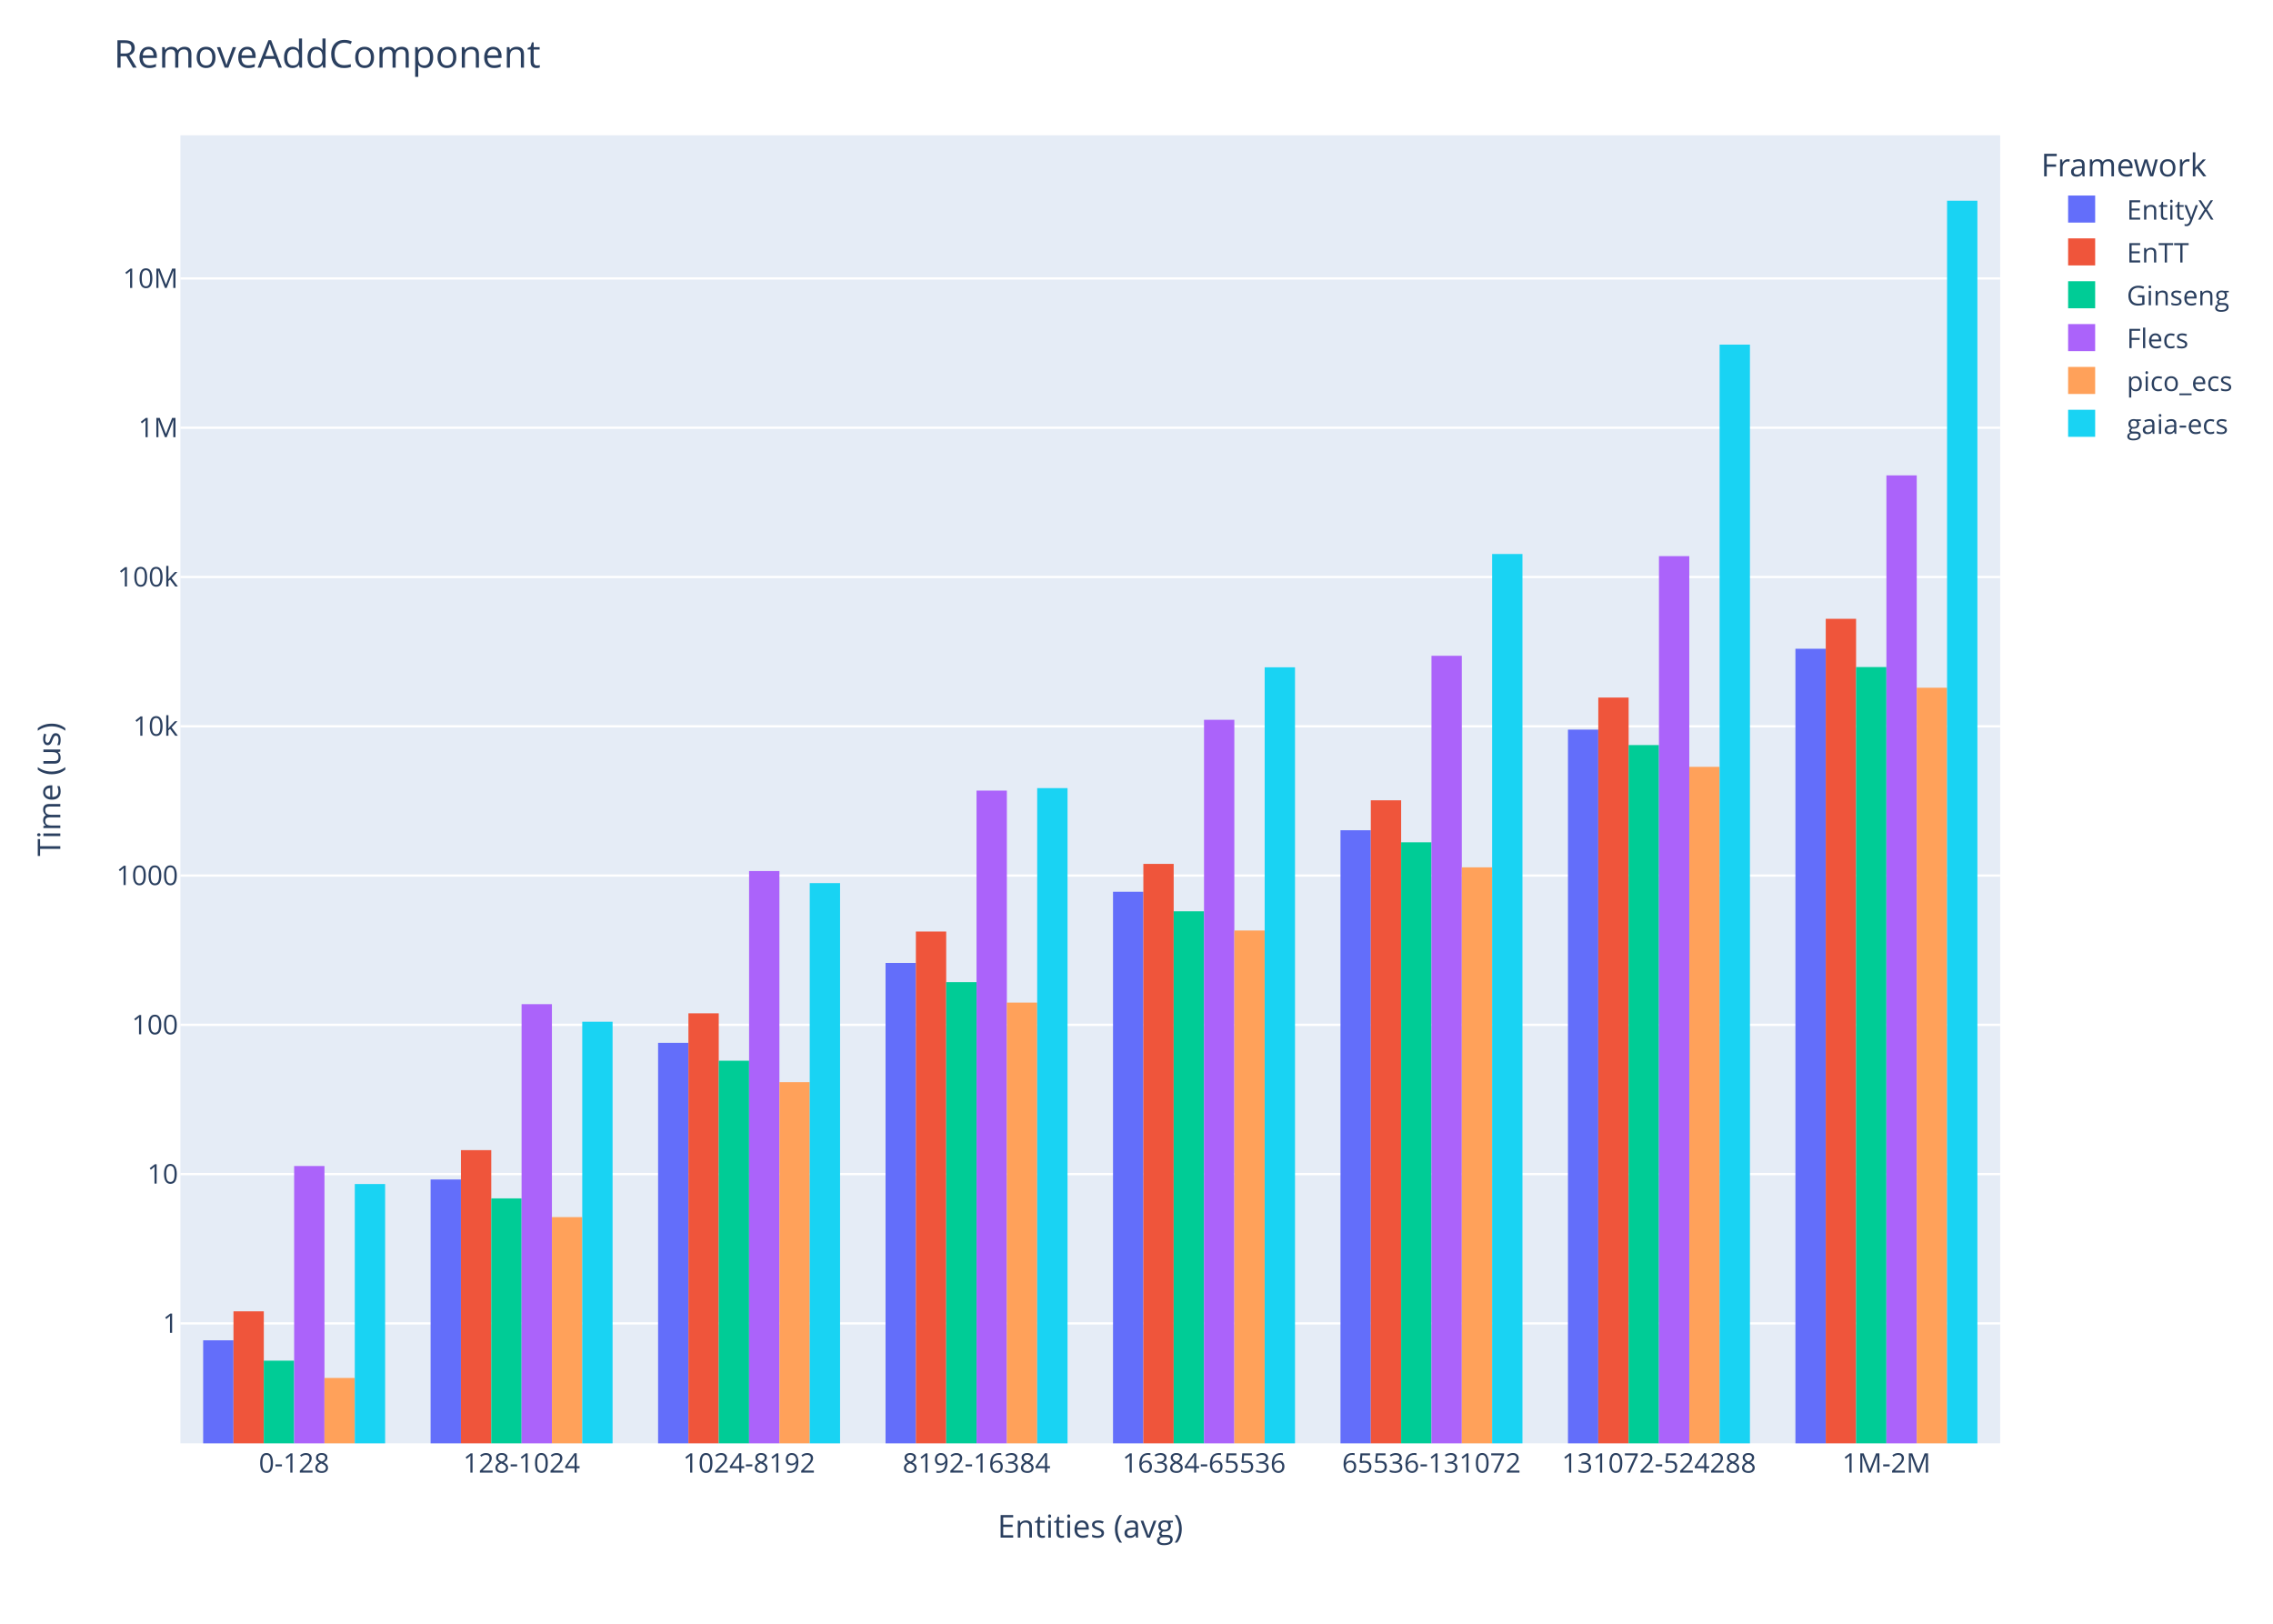
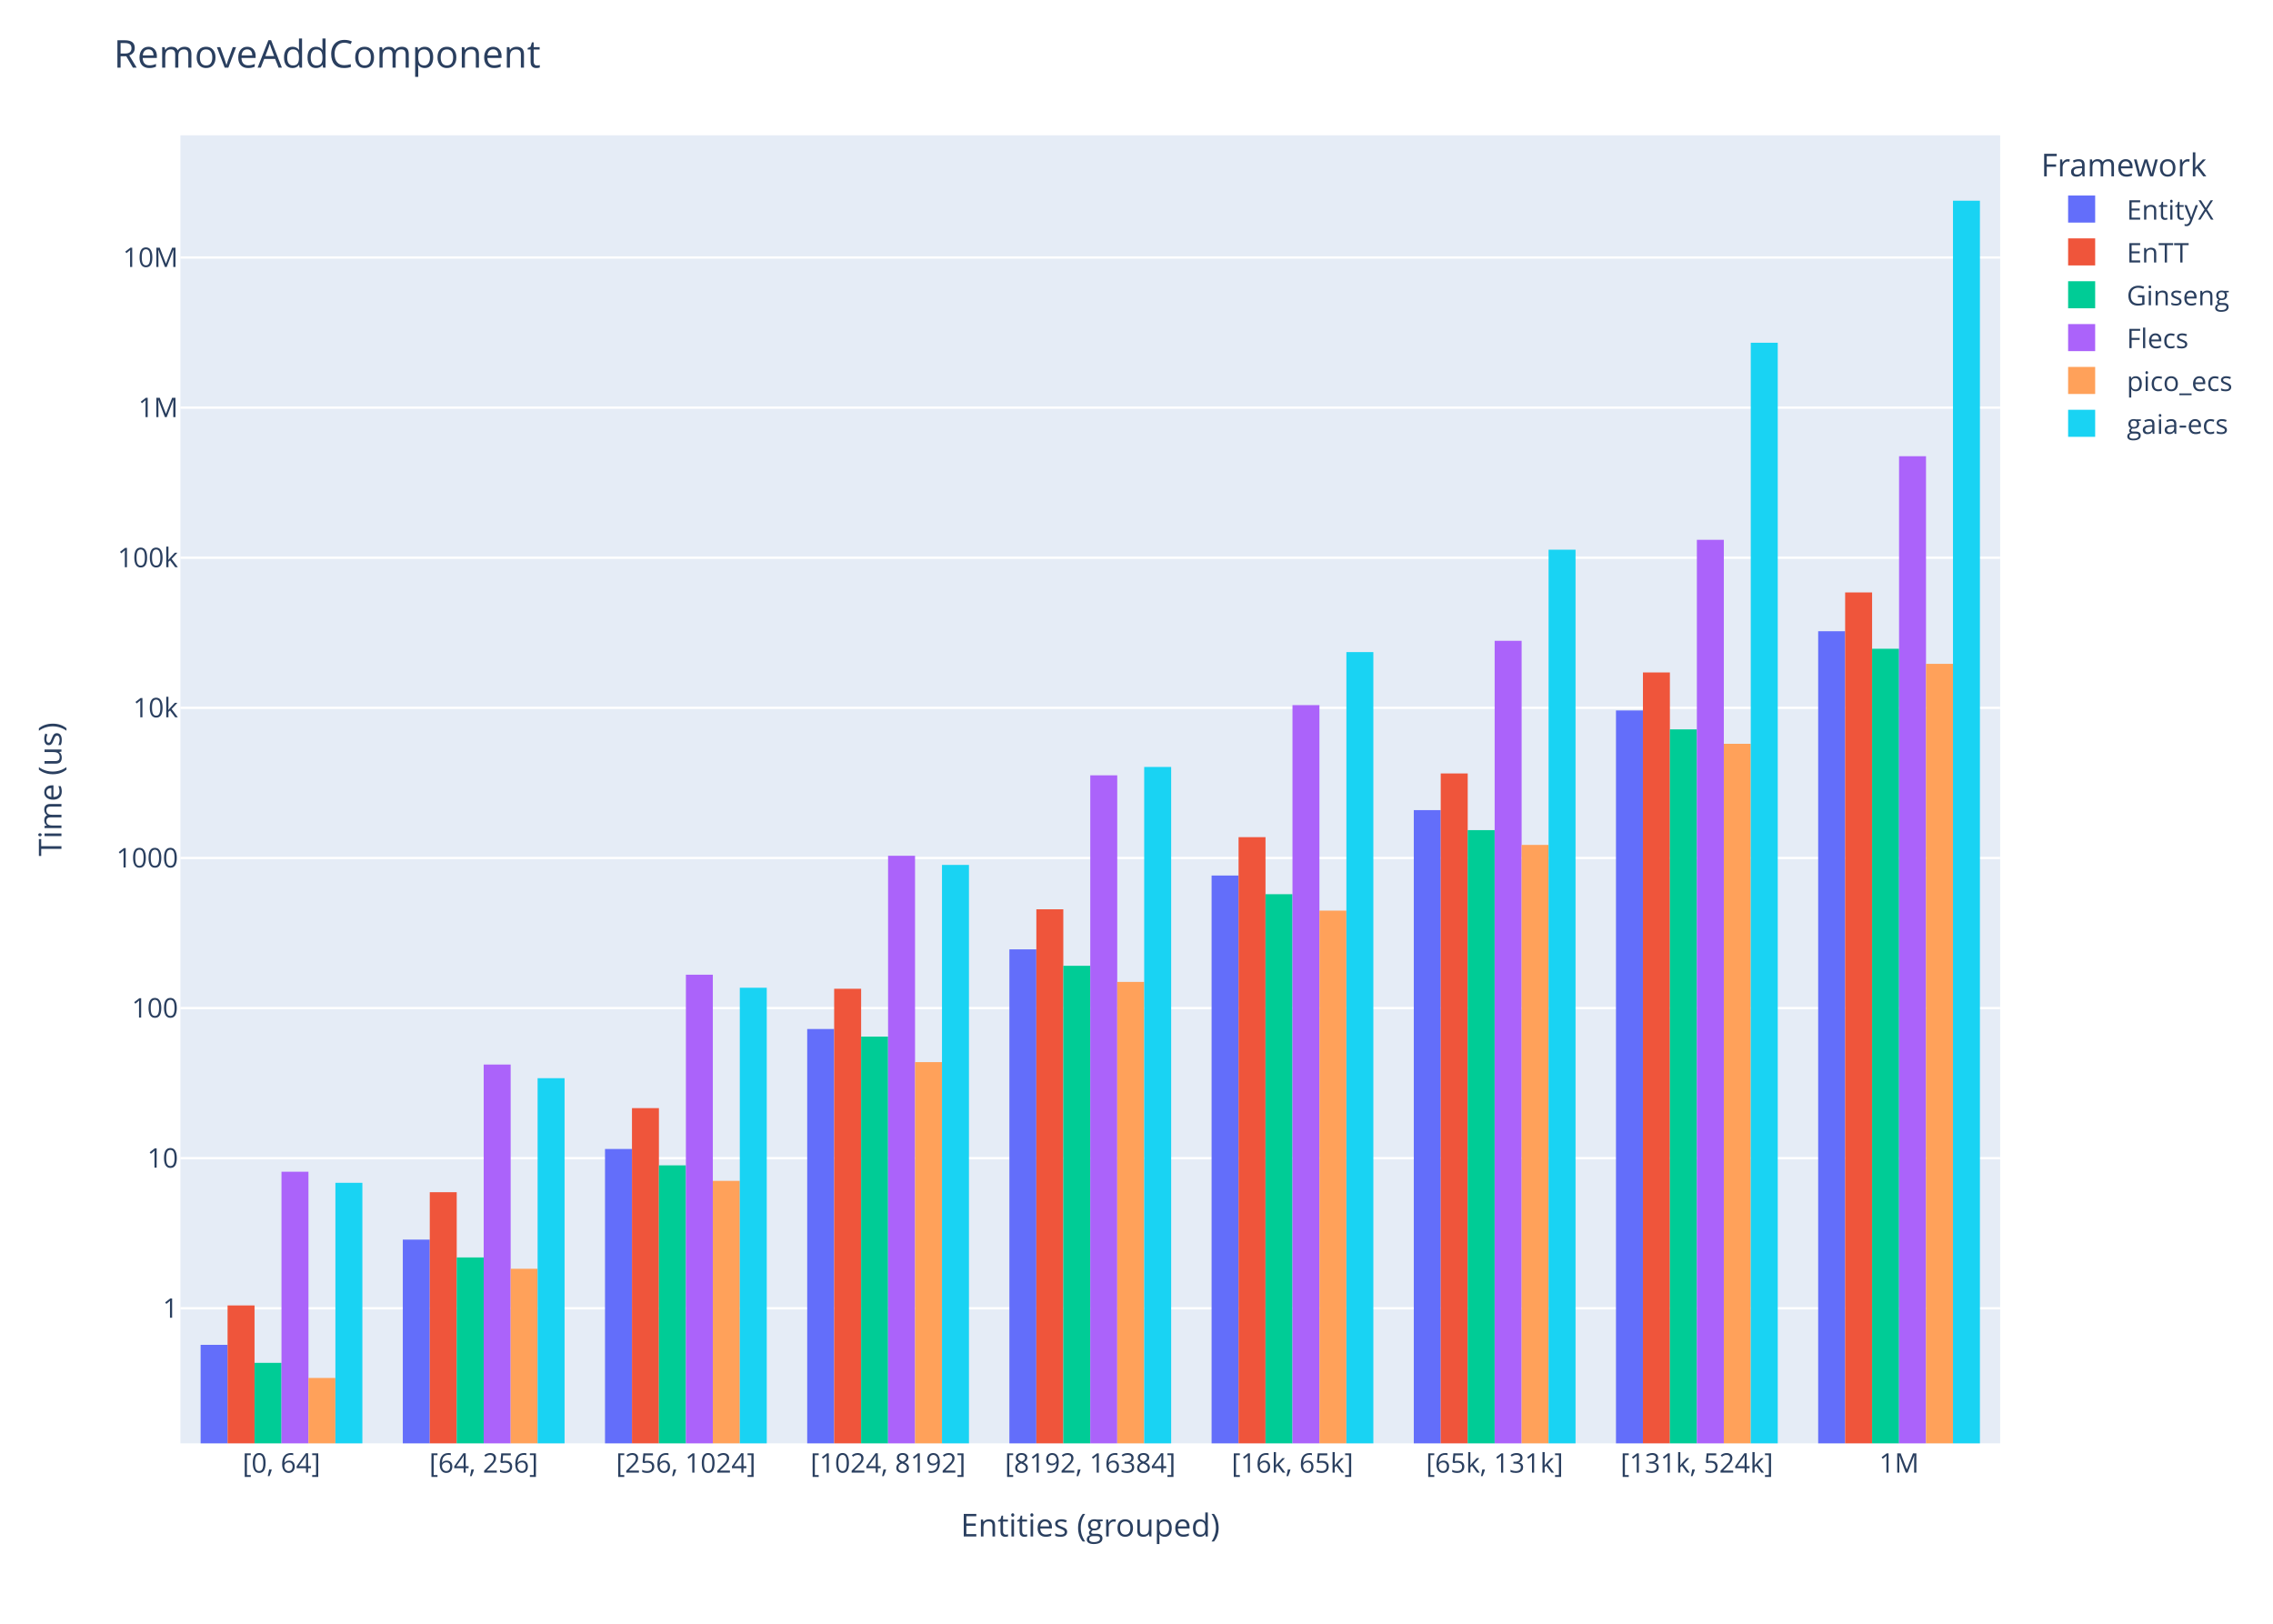
<svg xmlns="http://www.w3.org/2000/svg" class="main-svg" width="1008" height="720" style="" viewBox="0 0 1008 720">
  <rect x="0" y="0" width="1008" height="720" style="fill: rgb(255, 255, 255); fill-opacity: 1;" />
-   <defs id="defs-9328e4">
+   <defs id="defs-99559b">
    <g class="clips">
-       <clipPath id="clip9328e4xyplot" class="plotclip">
+       <clipPath id="clip99559bxyplot" class="plotclip">
        <rect width="807" height="580" />
      </clipPath>
-       <clipPath class="axesclip" id="clip9328e4x">
+       <clipPath class="axesclip" id="clip99559bx">
        <rect x="80" y="0" width="807" height="720" />
      </clipPath>
-       <clipPath class="axesclip" id="clip9328e4y">
+       <clipPath class="axesclip" id="clip99559by">
        <rect x="0" y="60" width="1008" height="580" />
      </clipPath>
-       <clipPath class="axesclip" id="clip9328e4xy">
+       <clipPath class="axesclip" id="clip99559bxy">
        <rect x="80" y="60" width="807" height="580" />
      </clipPath>
    </g>
    <g class="gradients" />
    <g class="patterns" />
  </defs>
  <g class="bglayer">
    <rect class="bg" x="80" y="60" width="807" height="580" style="fill: rgb(229, 236, 246); fill-opacity: 1; stroke-width: 0;" />
  </g>
  <g class="layer-below">
    <g class="imagelayer" />
    <g class="shapelayer" />
  </g>
  <g class="cartesianlayer">
    <g class="subplot xy">
      <g class="layer-subplot">
        <g class="shapelayer" />
        <g class="imagelayer" />
      </g>
      <g class="minor-gridlayer">
        <g class="x" />
        <g class="y" />
      </g>
      <g class="gridlayer">
        <g class="x" />
        <g class="y">
-           <path class="ygrid crisp" transform="translate(0,586.81)" d="M80,0h807" style="stroke: rgb(255, 255, 255); stroke-opacity: 1; stroke-width: 1px;" />
-           <path class="ygrid crisp" transform="translate(0,520.62)" d="M80,0h807" style="stroke: rgb(255, 255, 255); stroke-opacity: 1; stroke-width: 1px;" />
-           <path class="ygrid crisp" transform="translate(0,454.43)" d="M80,0h807" style="stroke: rgb(255, 255, 255); stroke-opacity: 1; stroke-width: 1px;" />
-           <path class="ygrid crisp" transform="translate(0,388.24)" d="M80,0h807" style="stroke: rgb(255, 255, 255); stroke-opacity: 1; stroke-width: 1px;" />
-           <path class="ygrid crisp" transform="translate(0,322.04)" d="M80,0h807" style="stroke: rgb(255, 255, 255); stroke-opacity: 1; stroke-width: 1px;" />
-           <path class="ygrid crisp" transform="translate(0,255.85)" d="M80,0h807" style="stroke: rgb(255, 255, 255); stroke-opacity: 1; stroke-width: 1px;" />
-           <path class="ygrid crisp" transform="translate(0,189.66)" d="M80,0h807" style="stroke: rgb(255, 255, 255); stroke-opacity: 1; stroke-width: 1px;" />
-           <path class="ygrid crisp" transform="translate(0,123.47)" d="M80,0h807" style="stroke: rgb(255, 255, 255); stroke-opacity: 1; stroke-width: 1px;" />
+           <path class="ygrid crisp" transform="translate(0,580.12)" d="M80,0h807" style="stroke: rgb(255, 255, 255); stroke-opacity: 1; stroke-width: 1px;" />
+           <path class="ygrid crisp" transform="translate(0,513.56)" d="M80,0h807" style="stroke: rgb(255, 255, 255); stroke-opacity: 1; stroke-width: 1px;" />
+           <path class="ygrid crisp" transform="translate(0,447)" d="M80,0h807" style="stroke: rgb(255, 255, 255); stroke-opacity: 1; stroke-width: 1px;" />
+           <path class="ygrid crisp" transform="translate(0,380.44)" d="M80,0h807" style="stroke: rgb(255, 255, 255); stroke-opacity: 1; stroke-width: 1px;" />
+           <path class="ygrid crisp" transform="translate(0,313.87)" d="M80,0h807" style="stroke: rgb(255, 255, 255); stroke-opacity: 1; stroke-width: 1px;" />
+           <path class="ygrid crisp" transform="translate(0,247.31)" d="M80,0h807" style="stroke: rgb(255, 255, 255); stroke-opacity: 1; stroke-width: 1px;" />
+           <path class="ygrid crisp" transform="translate(0,180.75)" d="M80,0h807" style="stroke: rgb(255, 255, 255); stroke-opacity: 1; stroke-width: 1px;" />
+           <path class="ygrid crisp" transform="translate(0,114.19)" d="M80,0h807" style="stroke: rgb(255, 255, 255); stroke-opacity: 1; stroke-width: 1px;" />
        </g>
      </g>
      <g class="zerolinelayer" />
      <path class="xlines-below" />
      <path class="ylines-below" />
      <g class="overlines-below" />
      <g class="xaxislayer-below" />
      <g class="yaxislayer-below" />
      <g class="overaxes-below" />
-       <g class="plot" transform="translate(80,60)" clip-path="url(#clip9328e4xyplot)">
+       <g class="plot" transform="translate(80,60)" clip-path="url(#clip99559bxyplot)">
        <g class="barlayer mlayer">
          <g class="trace bars" style="opacity: 1;">
            <g class="points">
              <g class="point">
-                 <path d="M10.09,6090V534.33H23.54V6090Z" style="vector-effect: non-scaling-stroke; opacity: 1; stroke-width: 0px; fill: rgb(99, 110, 250); fill-opacity: 1;" />
-               </g>
-               <g class="point">
-                 <path d="M110.96,6090V463H124.41V6090Z" style="vector-effect: non-scaling-stroke; opacity: 1; stroke-width: 0px; fill: rgb(99, 110, 250); fill-opacity: 1;" />
-               </g>
-               <g class="point">
-                 <path d="M211.84,6090V402.41H225.29V6090Z" style="vector-effect: non-scaling-stroke; opacity: 1; stroke-width: 0px; fill: rgb(99, 110, 250); fill-opacity: 1;" />
-               </g>
-               <g class="point">
-                 <path d="M312.71,6090V367H326.16V6090Z" style="vector-effect: non-scaling-stroke; opacity: 1; stroke-width: 0px; fill: rgb(99, 110, 250); fill-opacity: 1;" />
-               </g>
-               <g class="point">
-                 <path d="M413.59,6090V335.43H427.04V6090Z" style="vector-effect: non-scaling-stroke; opacity: 1; stroke-width: 0px; fill: rgb(99, 110, 250); fill-opacity: 1;" />
-               </g>
-               <g class="point">
-                 <path d="M514.46,6090V308.15H527.91V6090Z" style="vector-effect: non-scaling-stroke; opacity: 1; stroke-width: 0px; fill: rgb(99, 110, 250); fill-opacity: 1;" />
-               </g>
-               <g class="point">
-                 <path d="M615.34,6090V263.53H628.79V6090Z" style="vector-effect: non-scaling-stroke; opacity: 1; stroke-width: 0px; fill: rgb(99, 110, 250); fill-opacity: 1;" />
-               </g>
-               <g class="point">
-                 <path d="M716.21,6090V227.68H729.66V6090Z" style="vector-effect: non-scaling-stroke; opacity: 1; stroke-width: 0px; fill: rgb(99, 110, 250); fill-opacity: 1;" />
-               </g>
-             </g>
-           </g>
-           <g class="trace bars" style="opacity: 1;">
-             <g class="points">
-               <g class="point">
-                 <path d="M23.54,6090V521.48H36.99V6090Z" style="vector-effect: non-scaling-stroke; opacity: 1; stroke-width: 0px; fill: rgb(239, 85, 59); fill-opacity: 1;" />
-               </g>
-               <g class="point">
-                 <path d="M124.41,6090V449.99H137.86V6090Z" style="vector-effect: non-scaling-stroke; opacity: 1; stroke-width: 0px; fill: rgb(239, 85, 59); fill-opacity: 1;" />
-               </g>
-               <g class="point">
-                 <path d="M225.29,6090V389.32H238.74V6090Z" style="vector-effect: non-scaling-stroke; opacity: 1; stroke-width: 0px; fill: rgb(239, 85, 59); fill-opacity: 1;" />
-               </g>
-               <g class="point">
-                 <path d="M326.16,6090V353.07H339.61V6090Z" style="vector-effect: non-scaling-stroke; opacity: 1; stroke-width: 0px; fill: rgb(239, 85, 59); fill-opacity: 1;" />
-               </g>
-               <g class="point">
-                 <path d="M427.04,6090V323.07H440.49V6090Z" style="vector-effect: non-scaling-stroke; opacity: 1; stroke-width: 0px; fill: rgb(239, 85, 59); fill-opacity: 1;" />
-               </g>
-               <g class="point">
-                 <path d="M527.91,6090V294.86H541.36V6090Z" style="vector-effect: non-scaling-stroke; opacity: 1; stroke-width: 0px; fill: rgb(239, 85, 59); fill-opacity: 1;" />
-               </g>
-               <g class="point">
-                 <path d="M628.79,6090V249.3H642.24V6090Z" style="vector-effect: non-scaling-stroke; opacity: 1; stroke-width: 0px; fill: rgb(239, 85, 59); fill-opacity: 1;" />
-               </g>
-               <g class="point">
-                 <path d="M729.66,6090V214.4H743.11V6090Z" style="vector-effect: non-scaling-stroke; opacity: 1; stroke-width: 0px; fill: rgb(239, 85, 59); fill-opacity: 1;" />
-               </g>
-             </g>
-           </g>
-           <g class="trace bars" style="opacity: 1;">
-             <g class="points">
-               <g class="point">
-                 <path d="M36.99,6090V543.35H50.44V6090Z" style="vector-effect: non-scaling-stroke; opacity: 1; stroke-width: 0px; fill: rgb(0, 204, 150); fill-opacity: 1;" />
-               </g>
-               <g class="point">
-                 <path d="M137.86,6090V471.4H151.31V6090Z" style="vector-effect: non-scaling-stroke; opacity: 1; stroke-width: 0px; fill: rgb(0, 204, 150); fill-opacity: 1;" />
-               </g>
-               <g class="point">
-                 <path d="M238.74,6090V410.34H252.19V6090Z" style="vector-effect: non-scaling-stroke; opacity: 1; stroke-width: 0px; fill: rgb(0, 204, 150); fill-opacity: 1;" />
-               </g>
-               <g class="point">
-                 <path d="M339.61,6090V375.52H353.06V6090Z" style="vector-effect: non-scaling-stroke; opacity: 1; stroke-width: 0px; fill: rgb(0, 204, 150); fill-opacity: 1;" />
-               </g>
-               <g class="point">
-                 <path d="M440.49,6090V344.09H453.94V6090Z" style="vector-effect: non-scaling-stroke; opacity: 1; stroke-width: 0px; fill: rgb(0, 204, 150); fill-opacity: 1;" />
-               </g>
-               <g class="point">
-                 <path d="M541.36,6090V313.5H554.81V6090Z" style="vector-effect: non-scaling-stroke; opacity: 1; stroke-width: 0px; fill: rgb(0, 204, 150); fill-opacity: 1;" />
-               </g>
-               <g class="point">
-                 <path d="M642.24,6090V270.38H655.69V6090Z" style="vector-effect: non-scaling-stroke; opacity: 1; stroke-width: 0px; fill: rgb(0, 204, 150); fill-opacity: 1;" />
-               </g>
-               <g class="point">
-                 <path d="M743.11,6090V235.79H756.56V6090Z" style="vector-effect: non-scaling-stroke; opacity: 1; stroke-width: 0px; fill: rgb(0, 204, 150); fill-opacity: 1;" />
-               </g>
-             </g>
-           </g>
-           <g class="trace bars" style="opacity: 1;">
-             <g class="points">
-               <g class="point">
-                 <path d="M50.44,6090V457.04H63.89V6090Z" style="vector-effect: non-scaling-stroke; opacity: 1; stroke-width: 0px; fill: rgb(171, 99, 250); fill-opacity: 1;" />
-               </g>
-               <g class="point">
-                 <path d="M151.31,6090V385.26H164.76V6090Z" style="vector-effect: non-scaling-stroke; opacity: 1; stroke-width: 0px; fill: rgb(171, 99, 250); fill-opacity: 1;" />
-               </g>
-               <g class="point">
-                 <path d="M252.19,6090V326.24H265.64V6090Z" style="vector-effect: non-scaling-stroke; opacity: 1; stroke-width: 0px; fill: rgb(171, 99, 250); fill-opacity: 1;" />
-               </g>
-               <g class="point">
-                 <path d="M353.06,6090V290.58H366.51V6090Z" style="vector-effect: non-scaling-stroke; opacity: 1; stroke-width: 0px; fill: rgb(171, 99, 250); fill-opacity: 1;" />
-               </g>
-               <g class="point">
-                 <path d="M453.94,6090V259.17H467.39V6090Z" style="vector-effect: non-scaling-stroke; opacity: 1; stroke-width: 0px; fill: rgb(171, 99, 250); fill-opacity: 1;" />
-               </g>
-               <g class="point">
-                 <path d="M554.81,6090V230.78H568.26V6090Z" style="vector-effect: non-scaling-stroke; opacity: 1; stroke-width: 0px; fill: rgb(171, 99, 250); fill-opacity: 1;" />
-               </g>
-               <g class="point">
-                 <path d="M655.69,6090V186.6H669.14V6090Z" style="vector-effect: non-scaling-stroke; opacity: 1; stroke-width: 0px; fill: rgb(171, 99, 250); fill-opacity: 1;" />
-               </g>
-               <g class="point">
-                 <path d="M756.56,6090V150.79H770.01V6090Z" style="vector-effect: non-scaling-stroke; opacity: 1; stroke-width: 0px; fill: rgb(171, 99, 250); fill-opacity: 1;" />
-               </g>
-             </g>
-           </g>
-           <g class="trace bars" style="opacity: 1;">
-             <g class="points">
-               <g class="point">
-                 <path d="M63.89,6090V551H77.34V6090Z" style="vector-effect: non-scaling-stroke; opacity: 1; stroke-width: 0px; fill: rgb(255, 161, 90); fill-opacity: 1;" />
-               </g>
-               <g class="point">
-                 <path d="M164.76,6090V479.69H178.21V6090Z" style="vector-effect: non-scaling-stroke; opacity: 1; stroke-width: 0px; fill: rgb(255, 161, 90); fill-opacity: 1;" />
-               </g>
-               <g class="point">
-                 <path d="M265.64,6090V419.86H279.09V6090Z" style="vector-effect: non-scaling-stroke; opacity: 1; stroke-width: 0px; fill: rgb(255, 161, 90); fill-opacity: 1;" />
-               </g>
-               <g class="point">
-                 <path d="M366.51,6090V384.58H379.96V6090Z" style="vector-effect: non-scaling-stroke; opacity: 1; stroke-width: 0px; fill: rgb(255, 161, 90); fill-opacity: 1;" />
-               </g>
-               <g class="point">
-                 <path d="M467.39,6090V352.6H480.84V6090Z" style="vector-effect: non-scaling-stroke; opacity: 1; stroke-width: 0px; fill: rgb(255, 161, 90); fill-opacity: 1;" />
-               </g>
-               <g class="point">
-                 <path d="M568.26,6090V324.61H581.71V6090Z" style="vector-effect: non-scaling-stroke; opacity: 1; stroke-width: 0px; fill: rgb(255, 161, 90); fill-opacity: 1;" />
-               </g>
-               <g class="point">
-                 <path d="M669.14,6090V280.03H682.59V6090Z" style="vector-effect: non-scaling-stroke; opacity: 1; stroke-width: 0px; fill: rgb(255, 161, 90); fill-opacity: 1;" />
-               </g>
-               <g class="point">
-                 <path d="M770.01,6090V244.94H783.46V6090Z" style="vector-effect: non-scaling-stroke; opacity: 1; stroke-width: 0px; fill: rgb(255, 161, 90); fill-opacity: 1;" />
-               </g>
-             </g>
-           </g>
-           <g class="trace bars" style="opacity: 1;">
-             <g class="points">
-               <g class="point">
-                 <path d="M77.34,6090V465.02H90.79V6090Z" style="vector-effect: non-scaling-stroke; opacity: 1; stroke-width: 0px; fill: rgb(25, 211, 243); fill-opacity: 1;" />
-               </g>
-               <g class="point">
-                 <path d="M178.21,6090V393.06H191.66V6090Z" style="vector-effect: non-scaling-stroke; opacity: 1; stroke-width: 0px; fill: rgb(25, 211, 243); fill-opacity: 1;" />
-               </g>
-               <g class="point">
-                 <path d="M279.09,6090V331.58H292.54V6090Z" style="vector-effect: non-scaling-stroke; opacity: 1; stroke-width: 0px; fill: rgb(25, 211, 243); fill-opacity: 1;" />
-               </g>
-               <g class="point">
-                 <path d="M379.96,6090V289.46H393.41V6090Z" style="vector-effect: non-scaling-stroke; opacity: 1; stroke-width: 0px; fill: rgb(25, 211, 243); fill-opacity: 1;" />
-               </g>
-               <g class="point">
-                 <path d="M480.84,6090V235.9H494.29V6090Z" style="vector-effect: non-scaling-stroke; opacity: 1; stroke-width: 0px; fill: rgb(25, 211, 243); fill-opacity: 1;" />
-               </g>
-               <g class="point">
-                 <path d="M581.71,6090V185.66H595.16V6090Z" style="vector-effect: non-scaling-stroke; opacity: 1; stroke-width: 0px; fill: rgb(25, 211, 243); fill-opacity: 1;" />
-               </g>
-               <g class="point">
-                 <path d="M682.59,6090V92.81H696.04V6090Z" style="vector-effect: non-scaling-stroke; opacity: 1; stroke-width: 0px; fill: rgb(25, 211, 243); fill-opacity: 1;" />
-               </g>
-               <g class="point">
-                 <path d="M783.46,6090V29H796.91V6090Z" style="vector-effect: non-scaling-stroke; opacity: 1; stroke-width: 0px; fill: rgb(25, 211, 243); fill-opacity: 1;" />
+                 <path d="M8.97,6090V536.34H20.92V6090Z" style="vector-effect: none; opacity: 1; stroke-width: 0px; fill: rgb(99, 110, 250); fill-opacity: 1;" />
+               </g>
+               <g class="point">
+                 <path d="M98.63,6090V489.66H110.59V6090Z" style="vector-effect: none; opacity: 1; stroke-width: 0px; fill: rgb(99, 110, 250); fill-opacity: 1;" />
+               </g>
+               <g class="point">
+                 <path d="M188.3,6090V449.48H200.26V6090Z" style="vector-effect: none; opacity: 1; stroke-width: 0px; fill: rgb(99, 110, 250); fill-opacity: 1;" />
+               </g>
+               <g class="point">
+                 <path d="M277.97,6090V396.29H289.92V6090Z" style="vector-effect: none; opacity: 1; stroke-width: 0px; fill: rgb(99, 110, 250); fill-opacity: 1;" />
+               </g>
+               <g class="point">
+                 <path d="M367.63,6090V360.96H379.59V6090Z" style="vector-effect: none; opacity: 1; stroke-width: 0px; fill: rgb(99, 110, 250); fill-opacity: 1;" />
+               </g>
+               <g class="point">
+                 <path d="M457.3,6090V328.24H469.26V6090Z" style="vector-effect: none; opacity: 1; stroke-width: 0px; fill: rgb(99, 110, 250); fill-opacity: 1;" />
+               </g>
+               <g class="point">
+                 <path d="M546.97,6090V299.22H558.92V6090Z" style="vector-effect: none; opacity: 1; stroke-width: 0px; fill: rgb(99, 110, 250); fill-opacity: 1;" />
+               </g>
+               <g class="point">
+                 <path d="M636.63,6090V255.04H648.59V6090Z" style="vector-effect: none; opacity: 1; stroke-width: 0px; fill: rgb(99, 110, 250); fill-opacity: 1;" />
+               </g>
+               <g class="point">
+                 <path d="M726.3,6090V219.91H738.26V6090Z" style="vector-effect: none; opacity: 1; stroke-width: 0px; fill: rgb(99, 110, 250); fill-opacity: 1;" />
+               </g>
+             </g>
+           </g>
+           <g class="trace bars" style="opacity: 1;">
+             <g class="points">
+               <g class="point">
+                 <path d="M20.92,6090V518.85H32.88V6090Z" style="vector-effect: none; opacity: 1; stroke-width: 0px; fill: rgb(239, 85, 59); fill-opacity: 1;" />
+               </g>
+               <g class="point">
+                 <path d="M110.59,6090V468.66H122.54V6090Z" style="vector-effect: none; opacity: 1; stroke-width: 0px; fill: rgb(239, 85, 59); fill-opacity: 1;" />
+               </g>
+               <g class="point">
+                 <path d="M200.26,6090V431.36H212.21V6090Z" style="vector-effect: none; opacity: 1; stroke-width: 0px; fill: rgb(239, 85, 59); fill-opacity: 1;" />
+               </g>
+               <g class="point">
+                 <path d="M289.92,6090V378.44H301.88V6090Z" style="vector-effect: none; opacity: 1; stroke-width: 0px; fill: rgb(239, 85, 59); fill-opacity: 1;" />
+               </g>
+               <g class="point">
+                 <path d="M379.59,6090V343.21H391.54V6090Z" style="vector-effect: none; opacity: 1; stroke-width: 0px; fill: rgb(239, 85, 59); fill-opacity: 1;" />
+               </g>
+               <g class="point">
+                 <path d="M469.26,6090V311.21H481.21V6090Z" style="vector-effect: none; opacity: 1; stroke-width: 0px; fill: rgb(239, 85, 59); fill-opacity: 1;" />
+               </g>
+               <g class="point">
+                 <path d="M558.92,6090V282.97H570.88V6090Z" style="vector-effect: none; opacity: 1; stroke-width: 0px; fill: rgb(239, 85, 59); fill-opacity: 1;" />
+               </g>
+               <g class="point">
+                 <path d="M648.59,6090V238.18H660.54V6090Z" style="vector-effect: none; opacity: 1; stroke-width: 0px; fill: rgb(239, 85, 59); fill-opacity: 1;" />
+               </g>
+               <g class="point">
+                 <path d="M738.26,6090V202.69H750.21V6090Z" style="vector-effect: none; opacity: 1; stroke-width: 0px; fill: rgb(239, 85, 59); fill-opacity: 1;" />
+               </g>
+             </g>
+           </g>
+           <g class="trace bars" style="opacity: 1;">
+             <g class="points">
+               <g class="point">
+                 <path d="M32.88,6090V544.32H44.83V6090Z" style="vector-effect: none; opacity: 1; stroke-width: 0px; fill: rgb(0, 204, 150); fill-opacity: 1;" />
+               </g>
+               <g class="point">
+                 <path d="M122.54,6090V497.56H134.5V6090Z" style="vector-effect: none; opacity: 1; stroke-width: 0px; fill: rgb(0, 204, 150); fill-opacity: 1;" />
+               </g>
+               <g class="point">
+                 <path d="M212.21,6090V456.73H224.17V6090Z" style="vector-effect: none; opacity: 1; stroke-width: 0px; fill: rgb(0, 204, 150); fill-opacity: 1;" />
+               </g>
+               <g class="point">
+                 <path d="M301.88,6090V399.66H313.83V6090Z" style="vector-effect: none; opacity: 1; stroke-width: 0px; fill: rgb(0, 204, 150); fill-opacity: 1;" />
+               </g>
+               <g class="point">
+                 <path d="M391.54,6090V368.25H403.5V6090Z" style="vector-effect: none; opacity: 1; stroke-width: 0px; fill: rgb(0, 204, 150); fill-opacity: 1;" />
+               </g>
+               <g class="point">
+                 <path d="M481.21,6090V336.51H493.17V6090Z" style="vector-effect: none; opacity: 1; stroke-width: 0px; fill: rgb(0, 204, 150); fill-opacity: 1;" />
+               </g>
+               <g class="point">
+                 <path d="M570.88,6090V308.09H582.83V6090Z" style="vector-effect: none; opacity: 1; stroke-width: 0px; fill: rgb(0, 204, 150); fill-opacity: 1;" />
+               </g>
+               <g class="point">
+                 <path d="M660.54,6090V263.43H672.5V6090Z" style="vector-effect: none; opacity: 1; stroke-width: 0px; fill: rgb(0, 204, 150); fill-opacity: 1;" />
+               </g>
+               <g class="point">
+                 <path d="M750.21,6090V227.68H762.17V6090Z" style="vector-effect: none; opacity: 1; stroke-width: 0px; fill: rgb(0, 204, 150); fill-opacity: 1;" />
+               </g>
+             </g>
+           </g>
+           <g class="trace bars" style="opacity: 1;">
+             <g class="points">
+               <g class="point">
+                 <path d="M44.83,6090V459.56H56.79V6090Z" style="vector-effect: none; opacity: 1; stroke-width: 0px; fill: rgb(171, 99, 250); fill-opacity: 1;" />
+               </g>
+               <g class="point">
+                 <path d="M134.5,6090V412.05H146.46V6090Z" style="vector-effect: none; opacity: 1; stroke-width: 0px; fill: rgb(171, 99, 250); fill-opacity: 1;" />
+               </g>
+               <g class="point">
+                 <path d="M224.17,6090V372.2H236.12V6090Z" style="vector-effect: none; opacity: 1; stroke-width: 0px; fill: rgb(171, 99, 250); fill-opacity: 1;" />
+               </g>
+               <g class="point">
+                 <path d="M313.83,6090V319.47H325.79V6090Z" style="vector-effect: none; opacity: 1; stroke-width: 0px; fill: rgb(171, 99, 250); fill-opacity: 1;" />
+               </g>
+               <g class="point">
+                 <path d="M403.5,6090V283.79H415.46V6090Z" style="vector-effect: none; opacity: 1; stroke-width: 0px; fill: rgb(171, 99, 250); fill-opacity: 1;" />
+               </g>
+               <g class="point">
+                 <path d="M493.17,6090V252.66H505.12V6090Z" style="vector-effect: none; opacity: 1; stroke-width: 0px; fill: rgb(171, 99, 250); fill-opacity: 1;" />
+               </g>
+               <g class="point">
+                 <path d="M582.83,6090V224.16H594.79V6090Z" style="vector-effect: none; opacity: 1; stroke-width: 0px; fill: rgb(171, 99, 250); fill-opacity: 1;" />
+               </g>
+               <g class="point">
+                 <path d="M672.5,6090V179.37H684.46V6090Z" style="vector-effect: none; opacity: 1; stroke-width: 0px; fill: rgb(171, 99, 250); fill-opacity: 1;" />
+               </g>
+               <g class="point">
+                 <path d="M762.17,6090V142.29H774.12V6090Z" style="vector-effect: none; opacity: 1; stroke-width: 0px; fill: rgb(171, 99, 250); fill-opacity: 1;" />
+               </g>
+             </g>
+           </g>
+           <g class="trace bars" style="opacity: 1;">
+             <g class="points">
+               <g class="point">
+                 <path d="M56.79,6090V551H68.74V6090Z" style="vector-effect: none; opacity: 1; stroke-width: 0px; fill: rgb(255, 161, 90); fill-opacity: 1;" />
+               </g>
+               <g class="point">
+                 <path d="M146.46,6090V502.61H158.41V6090Z" style="vector-effect: none; opacity: 1; stroke-width: 0px; fill: rgb(255, 161, 90); fill-opacity: 1;" />
+               </g>
+               <g class="point">
+                 <path d="M236.12,6090V463.62H248.08V6090Z" style="vector-effect: none; opacity: 1; stroke-width: 0px; fill: rgb(255, 161, 90); fill-opacity: 1;" />
+               </g>
+               <g class="point">
+                 <path d="M325.79,6090V410.97H337.74V6090Z" style="vector-effect: none; opacity: 1; stroke-width: 0px; fill: rgb(255, 161, 90); fill-opacity: 1;" />
+               </g>
+               <g class="point">
+                 <path d="M415.46,6090V375.39H427.41V6090Z" style="vector-effect: none; opacity: 1; stroke-width: 0px; fill: rgb(255, 161, 90); fill-opacity: 1;" />
+               </g>
+               <g class="point">
+                 <path d="M505.12,6090V343.79H517.08V6090Z" style="vector-effect: none; opacity: 1; stroke-width: 0px; fill: rgb(255, 161, 90); fill-opacity: 1;" />
+               </g>
+               <g class="point">
+                 <path d="M594.79,6090V314.64H606.74V6090Z" style="vector-effect: none; opacity: 1; stroke-width: 0px; fill: rgb(255, 161, 90); fill-opacity: 1;" />
+               </g>
+               <g class="point">
+                 <path d="M684.46,6090V269.81H696.41V6090Z" style="vector-effect: none; opacity: 1; stroke-width: 0px; fill: rgb(255, 161, 90); fill-opacity: 1;" />
+               </g>
+               <g class="point">
+                 <path d="M774.12,6090V234.36H786.08V6090Z" style="vector-effect: none; opacity: 1; stroke-width: 0px; fill: rgb(255, 161, 90); fill-opacity: 1;" />
+               </g>
+             </g>
+           </g>
+           <g class="trace bars" style="opacity: 1;">
+             <g class="points">
+               <g class="point">
+                 <path d="M68.74,6090V464.49H80.7V6090Z" style="vector-effect: none; opacity: 1; stroke-width: 0px; fill: rgb(25, 211, 243); fill-opacity: 1;" />
+               </g>
+               <g class="point">
+                 <path d="M158.41,6090V418.08H170.37V6090Z" style="vector-effect: none; opacity: 1; stroke-width: 0px; fill: rgb(25, 211, 243); fill-opacity: 1;" />
+               </g>
+               <g class="point">
+                 <path d="M248.08,6090V377.99H260.03V6090Z" style="vector-effect: none; opacity: 1; stroke-width: 0px; fill: rgb(25, 211, 243); fill-opacity: 1;" />
+               </g>
+               <g class="point">
+                 <path d="M337.74,6090V323.53H349.7V6090Z" style="vector-effect: none; opacity: 1; stroke-width: 0px; fill: rgb(25, 211, 243); fill-opacity: 1;" />
+               </g>
+               <g class="point">
+                 <path d="M427.41,6090V280.08H439.37V6090Z" style="vector-effect: none; opacity: 1; stroke-width: 0px; fill: rgb(25, 211, 243); fill-opacity: 1;" />
+               </g>
+               <g class="point">
+                 <path d="M517.08,6090V229.14H529.03V6090Z" style="vector-effect: none; opacity: 1; stroke-width: 0px; fill: rgb(25, 211, 243); fill-opacity: 1;" />
+               </g>
+               <g class="point">
+                 <path d="M606.74,6090V183.76H618.7V6090Z" style="vector-effect: none; opacity: 1; stroke-width: 0px; fill: rgb(25, 211, 243); fill-opacity: 1;" />
+               </g>
+               <g class="point">
+                 <path d="M696.41,6090V91.98H708.37V6090Z" style="vector-effect: none; opacity: 1; stroke-width: 0px; fill: rgb(25, 211, 243); fill-opacity: 1;" />
+               </g>
+               <g class="point">
+                 <path d="M786.08,6090V29H798.03V6090Z" style="vector-effect: none; opacity: 1; stroke-width: 0px; fill: rgb(25, 211, 243); fill-opacity: 1;" />
              </g>
            </g>
          </g>
        </g>
      </g>
      <g class="overplot" />
      <path class="xlines-above crisp" d="M0,0" style="fill: none;" />
      <path class="ylines-above crisp" d="M0,0" style="fill: none;" />
      <g class="overlines-above" />
      <g class="xaxislayer-above">
        <g class="xtick">
-           <text text-anchor="middle" x="0" y="653" transform="translate(130.44,0)" style="font-family: 'Open Sans', verdana, arial, sans-serif; font-size: 12px; fill: rgb(42, 63, 95); fill-opacity: 1; white-space: pre; opacity: 1;">0-128</text>
-         </g>
-         <g class="xtick">
-           <text text-anchor="middle" x="0" y="653" transform="translate(231.31,0)" style="font-family: 'Open Sans', verdana, arial, sans-serif; font-size: 12px; fill: rgb(42, 63, 95); fill-opacity: 1; white-space: pre; opacity: 1;">128-1024</text>
-         </g>
-         <g class="xtick">
-           <text text-anchor="middle" x="0" y="653" transform="translate(332.19,0)" style="font-family: 'Open Sans', verdana, arial, sans-serif; font-size: 12px; fill: rgb(42, 63, 95); fill-opacity: 1; white-space: pre; opacity: 1;">1024-8192</text>
-         </g>
-         <g class="xtick">
-           <text text-anchor="middle" x="0" y="653" transform="translate(433.06,0)" style="font-family: 'Open Sans', verdana, arial, sans-serif; font-size: 12px; fill: rgb(42, 63, 95); fill-opacity: 1; white-space: pre; opacity: 1;">8192-16384</text>
-         </g>
-         <g class="xtick">
-           <text text-anchor="middle" x="0" y="653" transform="translate(533.94,0)" style="font-family: 'Open Sans', verdana, arial, sans-serif; font-size: 12px; fill: rgb(42, 63, 95); fill-opacity: 1; white-space: pre; opacity: 1;">16384-65536</text>
-         </g>
-         <g class="xtick">
-           <text text-anchor="middle" x="0" y="653" transform="translate(634.81,0)" style="font-family: 'Open Sans', verdana, arial, sans-serif; font-size: 12px; fill: rgb(42, 63, 95); fill-opacity: 1; white-space: pre; opacity: 1;">65536-131072</text>
-         </g>
-         <g class="xtick">
-           <text text-anchor="middle" x="0" y="653" transform="translate(735.69,0)" style="font-family: 'Open Sans', verdana, arial, sans-serif; font-size: 12px; fill: rgb(42, 63, 95); fill-opacity: 1; white-space: pre; opacity: 1;">131072-524288</text>
-         </g>
-         <g class="xtick">
-           <text text-anchor="middle" x="0" y="653" transform="translate(836.56,0)" style="font-family: 'Open Sans', verdana, arial, sans-serif; font-size: 12px; fill: rgb(42, 63, 95); fill-opacity: 1; white-space: pre; opacity: 1;">1M-2M</text>
+           <text text-anchor="middle" x="0" y="653" transform="translate(124.83,0)" style="font-family: 'Open Sans', verdana, arial, sans-serif; font-size: 12px; fill: rgb(42, 63, 95); fill-opacity: 1; white-space: pre; opacity: 1;">[0, 64]</text>
+         </g>
+         <g class="xtick">
+           <text text-anchor="middle" x="0" y="653" transform="translate(214.5,0)" style="font-family: 'Open Sans', verdana, arial, sans-serif; font-size: 12px; fill: rgb(42, 63, 95); fill-opacity: 1; white-space: pre; opacity: 1;">[64, 256]</text>
+         </g>
+         <g class="xtick">
+           <text text-anchor="middle" x="0" y="653" transform="translate(304.17,0)" style="font-family: 'Open Sans', verdana, arial, sans-serif; font-size: 12px; fill: rgb(42, 63, 95); fill-opacity: 1; white-space: pre; opacity: 1;">[256, 1024]</text>
+         </g>
+         <g class="xtick">
+           <text text-anchor="middle" x="0" y="653" transform="translate(393.83,0)" style="font-family: 'Open Sans', verdana, arial, sans-serif; font-size: 12px; fill: rgb(42, 63, 95); fill-opacity: 1; white-space: pre; opacity: 1;">[1024, 8192]</text>
+         </g>
+         <g class="xtick">
+           <text text-anchor="middle" x="0" y="653" transform="translate(483.5,0)" style="font-family: 'Open Sans', verdana, arial, sans-serif; font-size: 12px; fill: rgb(42, 63, 95); fill-opacity: 1; white-space: pre; opacity: 1;">[8192, 16384]</text>
+         </g>
+         <g class="xtick">
+           <text text-anchor="middle" x="0" y="653" transform="translate(573.17,0)" style="font-family: 'Open Sans', verdana, arial, sans-serif; font-size: 12px; fill: rgb(42, 63, 95); fill-opacity: 1; white-space: pre; opacity: 1;">[16k, 65k]</text>
+         </g>
+         <g class="xtick">
+           <text text-anchor="middle" x="0" y="653" transform="translate(662.83,0)" style="font-family: 'Open Sans', verdana, arial, sans-serif; font-size: 12px; fill: rgb(42, 63, 95); fill-opacity: 1; white-space: pre; opacity: 1;">[65k, 131k]</text>
+         </g>
+         <g class="xtick">
+           <text text-anchor="middle" x="0" y="653" transform="translate(752.5,0)" style="font-family: 'Open Sans', verdana, arial, sans-serif; font-size: 12px; fill: rgb(42, 63, 95); fill-opacity: 1; white-space: pre; opacity: 1;">[131k, 524k]</text>
+         </g>
+         <g class="xtick">
+           <text text-anchor="middle" x="0" y="653" transform="translate(842.17,0)" style="font-family: 'Open Sans', verdana, arial, sans-serif; font-size: 12px; fill: rgb(42, 63, 95); fill-opacity: 1; white-space: pre; opacity: 1;">1M</text>
        </g>
      </g>
      <g class="yaxislayer-above">
        <g class="ytick">
-           <text text-anchor="end" x="79" y="4.2" transform="translate(0,586.81)" style="font-family: 'Open Sans', verdana, arial, sans-serif; font-size: 12px; fill: rgb(42, 63, 95); fill-opacity: 1; white-space: pre; opacity: 1;">1</text>
-         </g>
-         <g class="ytick">
-           <text text-anchor="end" x="79" y="4.2" style="font-family: 'Open Sans', verdana, arial, sans-serif; font-size: 12px; fill: rgb(42, 63, 95); fill-opacity: 1; white-space: pre; opacity: 1;" transform="translate(0,520.62)">10</text>
-         </g>
-         <g class="ytick">
-           <text text-anchor="end" x="79" y="4.2" style="font-family: 'Open Sans', verdana, arial, sans-serif; font-size: 12px; fill: rgb(42, 63, 95); fill-opacity: 1; white-space: pre; opacity: 1;" transform="translate(0,454.43)">100</text>
-         </g>
-         <g class="ytick">
-           <text text-anchor="end" x="79" y="4.2" style="font-family: 'Open Sans', verdana, arial, sans-serif; font-size: 12px; fill: rgb(42, 63, 95); fill-opacity: 1; white-space: pre; opacity: 1;" transform="translate(0,388.24)">1000</text>
-         </g>
-         <g class="ytick">
-           <text text-anchor="end" x="79" y="4.2" style="font-family: 'Open Sans', verdana, arial, sans-serif; font-size: 12px; fill: rgb(42, 63, 95); fill-opacity: 1; white-space: pre; opacity: 1;" transform="translate(0,322.04)">10k</text>
-         </g>
-         <g class="ytick">
-           <text text-anchor="end" x="79" y="4.2" style="font-family: 'Open Sans', verdana, arial, sans-serif; font-size: 12px; fill: rgb(42, 63, 95); fill-opacity: 1; white-space: pre; opacity: 1;" transform="translate(0,255.85)">100k</text>
-         </g>
-         <g class="ytick">
-           <text text-anchor="end" x="79" y="4.2" style="font-family: 'Open Sans', verdana, arial, sans-serif; font-size: 12px; fill: rgb(42, 63, 95); fill-opacity: 1; white-space: pre; opacity: 1;" transform="translate(0,189.66)">1M</text>
-         </g>
-         <g class="ytick">
-           <text text-anchor="end" x="79" y="4.2" style="font-family: 'Open Sans', verdana, arial, sans-serif; font-size: 12px; fill: rgb(42, 63, 95); fill-opacity: 1; white-space: pre; opacity: 1;" transform="translate(0,123.47)">10M</text>
+           <text text-anchor="end" x="79" y="4.2" transform="translate(0,580.12)" style="font-family: 'Open Sans', verdana, arial, sans-serif; font-size: 12px; fill: rgb(42, 63, 95); fill-opacity: 1; white-space: pre; opacity: 1;">1</text>
+         </g>
+         <g class="ytick">
+           <text text-anchor="end" x="79" y="4.2" style="font-family: 'Open Sans', verdana, arial, sans-serif; font-size: 12px; fill: rgb(42, 63, 95); fill-opacity: 1; white-space: pre; opacity: 1;" transform="translate(0,513.56)">10</text>
+         </g>
+         <g class="ytick">
+           <text text-anchor="end" x="79" y="4.2" style="font-family: 'Open Sans', verdana, arial, sans-serif; font-size: 12px; fill: rgb(42, 63, 95); fill-opacity: 1; white-space: pre; opacity: 1;" transform="translate(0,447)">100</text>
+         </g>
+         <g class="ytick">
+           <text text-anchor="end" x="79" y="4.2" style="font-family: 'Open Sans', verdana, arial, sans-serif; font-size: 12px; fill: rgb(42, 63, 95); fill-opacity: 1; white-space: pre; opacity: 1;" transform="translate(0,380.44)">1000</text>
+         </g>
+         <g class="ytick">
+           <text text-anchor="end" x="79" y="4.2" style="font-family: 'Open Sans', verdana, arial, sans-serif; font-size: 12px; fill: rgb(42, 63, 95); fill-opacity: 1; white-space: pre; opacity: 1;" transform="translate(0,313.87)">10k</text>
+         </g>
+         <g class="ytick">
+           <text text-anchor="end" x="79" y="4.2" style="font-family: 'Open Sans', verdana, arial, sans-serif; font-size: 12px; fill: rgb(42, 63, 95); fill-opacity: 1; white-space: pre; opacity: 1;" transform="translate(0,247.31)">100k</text>
+         </g>
+         <g class="ytick">
+           <text text-anchor="end" x="79" y="4.2" style="font-family: 'Open Sans', verdana, arial, sans-serif; font-size: 12px; fill: rgb(42, 63, 95); fill-opacity: 1; white-space: pre; opacity: 1;" transform="translate(0,180.75)">1M</text>
+         </g>
+         <g class="ytick">
+           <text text-anchor="end" x="79" y="4.2" style="font-family: 'Open Sans', verdana, arial, sans-serif; font-size: 12px; fill: rgb(42, 63, 95); fill-opacity: 1; white-space: pre; opacity: 1;" transform="translate(0,114.19)">10M</text>
        </g>
      </g>
      <g class="overaxes-above" />
    </g>
  </g>
  <g class="polarlayer" />
  <g class="smithlayer" />
  <g class="ternarylayer" />
  <g class="geolayer" />
  <g class="funnelarealayer" />
  <g class="pielayer" />
  <g class="iciclelayer" />
  <g class="treemaplayer" />
  <g class="sunburstlayer" />
  <g class="glimages" />
-   <defs id="topdefs-9328e4">
+   <defs id="topdefs-99559b">
    <g class="clips" />
-     <clipPath id="legend9328e4">
+     <clipPath id="legend99559b">
      <rect width="93" height="143" x="0" y="0" />
    </clipPath>
  </defs>
  <g class="layer-above">
    <g class="imagelayer" />
    <g class="shapelayer" />
  </g>
  <g class="infolayer">
    <g class="legend" pointer-events="all" transform="translate(903.14,60)">
      <rect class="bg" shape-rendering="crispEdges" width="93" height="143" x="0" y="0" style="stroke: rgb(68, 68, 68); stroke-opacity: 1; fill: rgb(255, 255, 255); fill-opacity: 1; stroke-width: 0px;" />
-       <g class="scrollbox" transform="" clip-path="url(#legend9328e4)">
+       <g class="scrollbox" transform="" clip-path="url(#legend99559b)">
        <text class="legendtitletext" text-anchor="start" x="2" y="18.2" style="font-family: 'Open Sans', verdana, arial, sans-serif; font-size: 14px; fill: rgb(42, 63, 95); fill-opacity: 1; white-space: pre;">Framework</text>
        <g class="groups" transform="">
          <g class="traces" transform="translate(0,32.7)" style="opacity: 1;">
            <text class="legendtext" text-anchor="start" x="40" y="4.68" style="font-family: 'Open Sans', verdana, arial, sans-serif; font-size: 12px; fill: rgb(42, 63, 95); fill-opacity: 1; white-space: pre;">EntityX</text>
            <g class="layers" style="opacity: 1;">
              <g class="legendfill" />
              <g class="legendlines" />
              <g class="legendsymbols">
                <g class="legendpoints">
                  <path class="legendundefined" d="M6,6H-6V-6H6Z" transform="translate(20,0)" style="stroke-width: 0px; fill: rgb(99, 110, 250); fill-opacity: 1;" />
                </g>
              </g>
            </g>
            <rect class="legendtoggle" x="0" y="-9.5" width="87.188" height="19" style="fill: rgb(0, 0, 0); fill-opacity: 0;" />
          </g>
        </g>
        <g class="groups" transform="">
          <g class="traces" transform="translate(0,51.7)" style="opacity: 1;">
            <text class="legendtext" text-anchor="start" x="40" y="4.68" style="font-family: 'Open Sans', verdana, arial, sans-serif; font-size: 12px; fill: rgb(42, 63, 95); fill-opacity: 1; white-space: pre;">EnTT</text>
            <g class="layers" style="opacity: 1;">
              <g class="legendfill" />
              <g class="legendlines" />
              <g class="legendsymbols">
                <g class="legendpoints">
                  <path class="legendundefined" d="M6,6H-6V-6H6Z" transform="translate(20,0)" style="stroke-width: 0px; fill: rgb(239, 85, 59); fill-opacity: 1;" />
                </g>
              </g>
            </g>
            <rect class="legendtoggle" x="0" y="-9.5" width="87.188" height="19" style="fill: rgb(0, 0, 0); fill-opacity: 0;" />
          </g>
        </g>
        <g class="groups" transform="">
          <g class="traces" transform="translate(0,70.7)" style="opacity: 1;">
            <text class="legendtext" text-anchor="start" x="40" y="4.68" style="font-family: 'Open Sans', verdana, arial, sans-serif; font-size: 12px; fill: rgb(42, 63, 95); fill-opacity: 1; white-space: pre;">Ginseng</text>
            <g class="layers" style="opacity: 1;">
              <g class="legendfill" />
              <g class="legendlines" />
              <g class="legendsymbols">
                <g class="legendpoints">
                  <path class="legendundefined" d="M6,6H-6V-6H6Z" transform="translate(20,0)" style="stroke-width: 0px; fill: rgb(0, 204, 150); fill-opacity: 1;" />
                </g>
              </g>
            </g>
            <rect class="legendtoggle" x="0" y="-9.5" width="87.188" height="19" style="fill: rgb(0, 0, 0); fill-opacity: 0;" />
          </g>
        </g>
        <g class="groups" transform="">
          <g class="traces" transform="translate(0,89.7)" style="opacity: 1;">
            <text class="legendtext" text-anchor="start" x="40" y="4.68" style="font-family: 'Open Sans', verdana, arial, sans-serif; font-size: 12px; fill: rgb(42, 63, 95); fill-opacity: 1; white-space: pre;">Flecs</text>
            <g class="layers" style="opacity: 1;">
              <g class="legendfill" />
              <g class="legendlines" />
              <g class="legendsymbols">
                <g class="legendpoints">
                  <path class="legendundefined" d="M6,6H-6V-6H6Z" transform="translate(20,0)" style="stroke-width: 0px; fill: rgb(171, 99, 250); fill-opacity: 1;" />
                </g>
              </g>
            </g>
            <rect class="legendtoggle" x="0" y="-9.5" width="87.188" height="19" style="fill: rgb(0, 0, 0); fill-opacity: 0;" />
          </g>
        </g>
        <g class="groups" transform="">
          <g class="traces" transform="translate(0,108.7)" style="opacity: 1;">
            <text class="legendtext" text-anchor="start" x="40" y="4.68" style="font-family: 'Open Sans', verdana, arial, sans-serif; font-size: 12px; fill: rgb(42, 63, 95); fill-opacity: 1; white-space: pre;">pico_ecs</text>
            <g class="layers" style="opacity: 1;">
              <g class="legendfill" />
              <g class="legendlines" />
              <g class="legendsymbols">
                <g class="legendpoints">
                  <path class="legendundefined" d="M6,6H-6V-6H6Z" transform="translate(20,0)" style="stroke-width: 0px; fill: rgb(255, 161, 90); fill-opacity: 1;" />
                </g>
              </g>
            </g>
            <rect class="legendtoggle" x="0" y="-9.5" width="87.188" height="19" style="fill: rgb(0, 0, 0); fill-opacity: 0;" />
          </g>
        </g>
        <g class="groups" transform="">
          <g class="traces" transform="translate(0,127.7)" style="opacity: 1;">
            <text class="legendtext" text-anchor="start" x="40" y="4.68" style="font-family: 'Open Sans', verdana, arial, sans-serif; font-size: 12px; fill: rgb(42, 63, 95); fill-opacity: 1; white-space: pre;">gaia-ecs</text>
            <g class="layers" style="opacity: 1;">
              <g class="legendfill" />
              <g class="legendlines" />
              <g class="legendsymbols">
                <g class="legendpoints">
                  <path class="legendundefined" d="M6,6H-6V-6H6Z" transform="translate(20,0)" style="stroke-width: 0px; fill: rgb(25, 211, 243); fill-opacity: 1;" />
                </g>
              </g>
            </g>
            <rect class="legendtoggle" x="0" y="-9.5" width="87.188" height="19" style="fill: rgb(0, 0, 0); fill-opacity: 0;" />
          </g>
        </g>
      </g>
      <rect class="scrollbar" rx="20" ry="3" width="0" height="0" x="0" y="0" style="fill: rgb(128, 139, 164); fill-opacity: 1;" />
    </g>
    <g class="g-gtitle">
      <text class="gtitle" x="50.4" y="30" text-anchor="start" dy="0em" style="font-family: 'Open Sans', verdana, arial, sans-serif; font-size: 17px; fill: rgb(42, 63, 95); opacity: 1; font-weight: normal; white-space: pre;">RemoveAddComponent</text>
    </g>
    <g class="g-xtitle">
-       <text class="xtitle" x="483.5" y="681.8" text-anchor="middle" style="font-family: 'Open Sans', verdana, arial, sans-serif; font-size: 14px; fill: rgb(42, 63, 95); opacity: 1; font-weight: normal; white-space: pre;">Entities (avg)</text>
+       <text class="xtitle" x="483.5" y="681.3" text-anchor="middle" style="font-family: 'Open Sans', verdana, arial, sans-serif; font-size: 14px; fill: rgb(42, 63, 95); opacity: 1; font-weight: normal; white-space: pre;">Entities (grouped)</text>
    </g>
    <g class="g-ytitle">
-       <text class="ytitle" transform="rotate(-90,26.74688,350)" x="26.747" y="350" text-anchor="middle" style="font-family: 'Open Sans', verdana, arial, sans-serif; font-size: 14px; fill: rgb(42, 63, 95); opacity: 1; font-weight: normal; white-space: pre;">Time (us)</text>
+       <text class="ytitle" transform="rotate(-90,27.24688,350)" x="27.247" y="350" text-anchor="middle" style="font-family: 'Open Sans', verdana, arial, sans-serif; font-size: 14px; fill: rgb(42, 63, 95); opacity: 1; font-weight: normal; white-space: pre;">Time (us)</text>
    </g>
  </g>
</svg>
